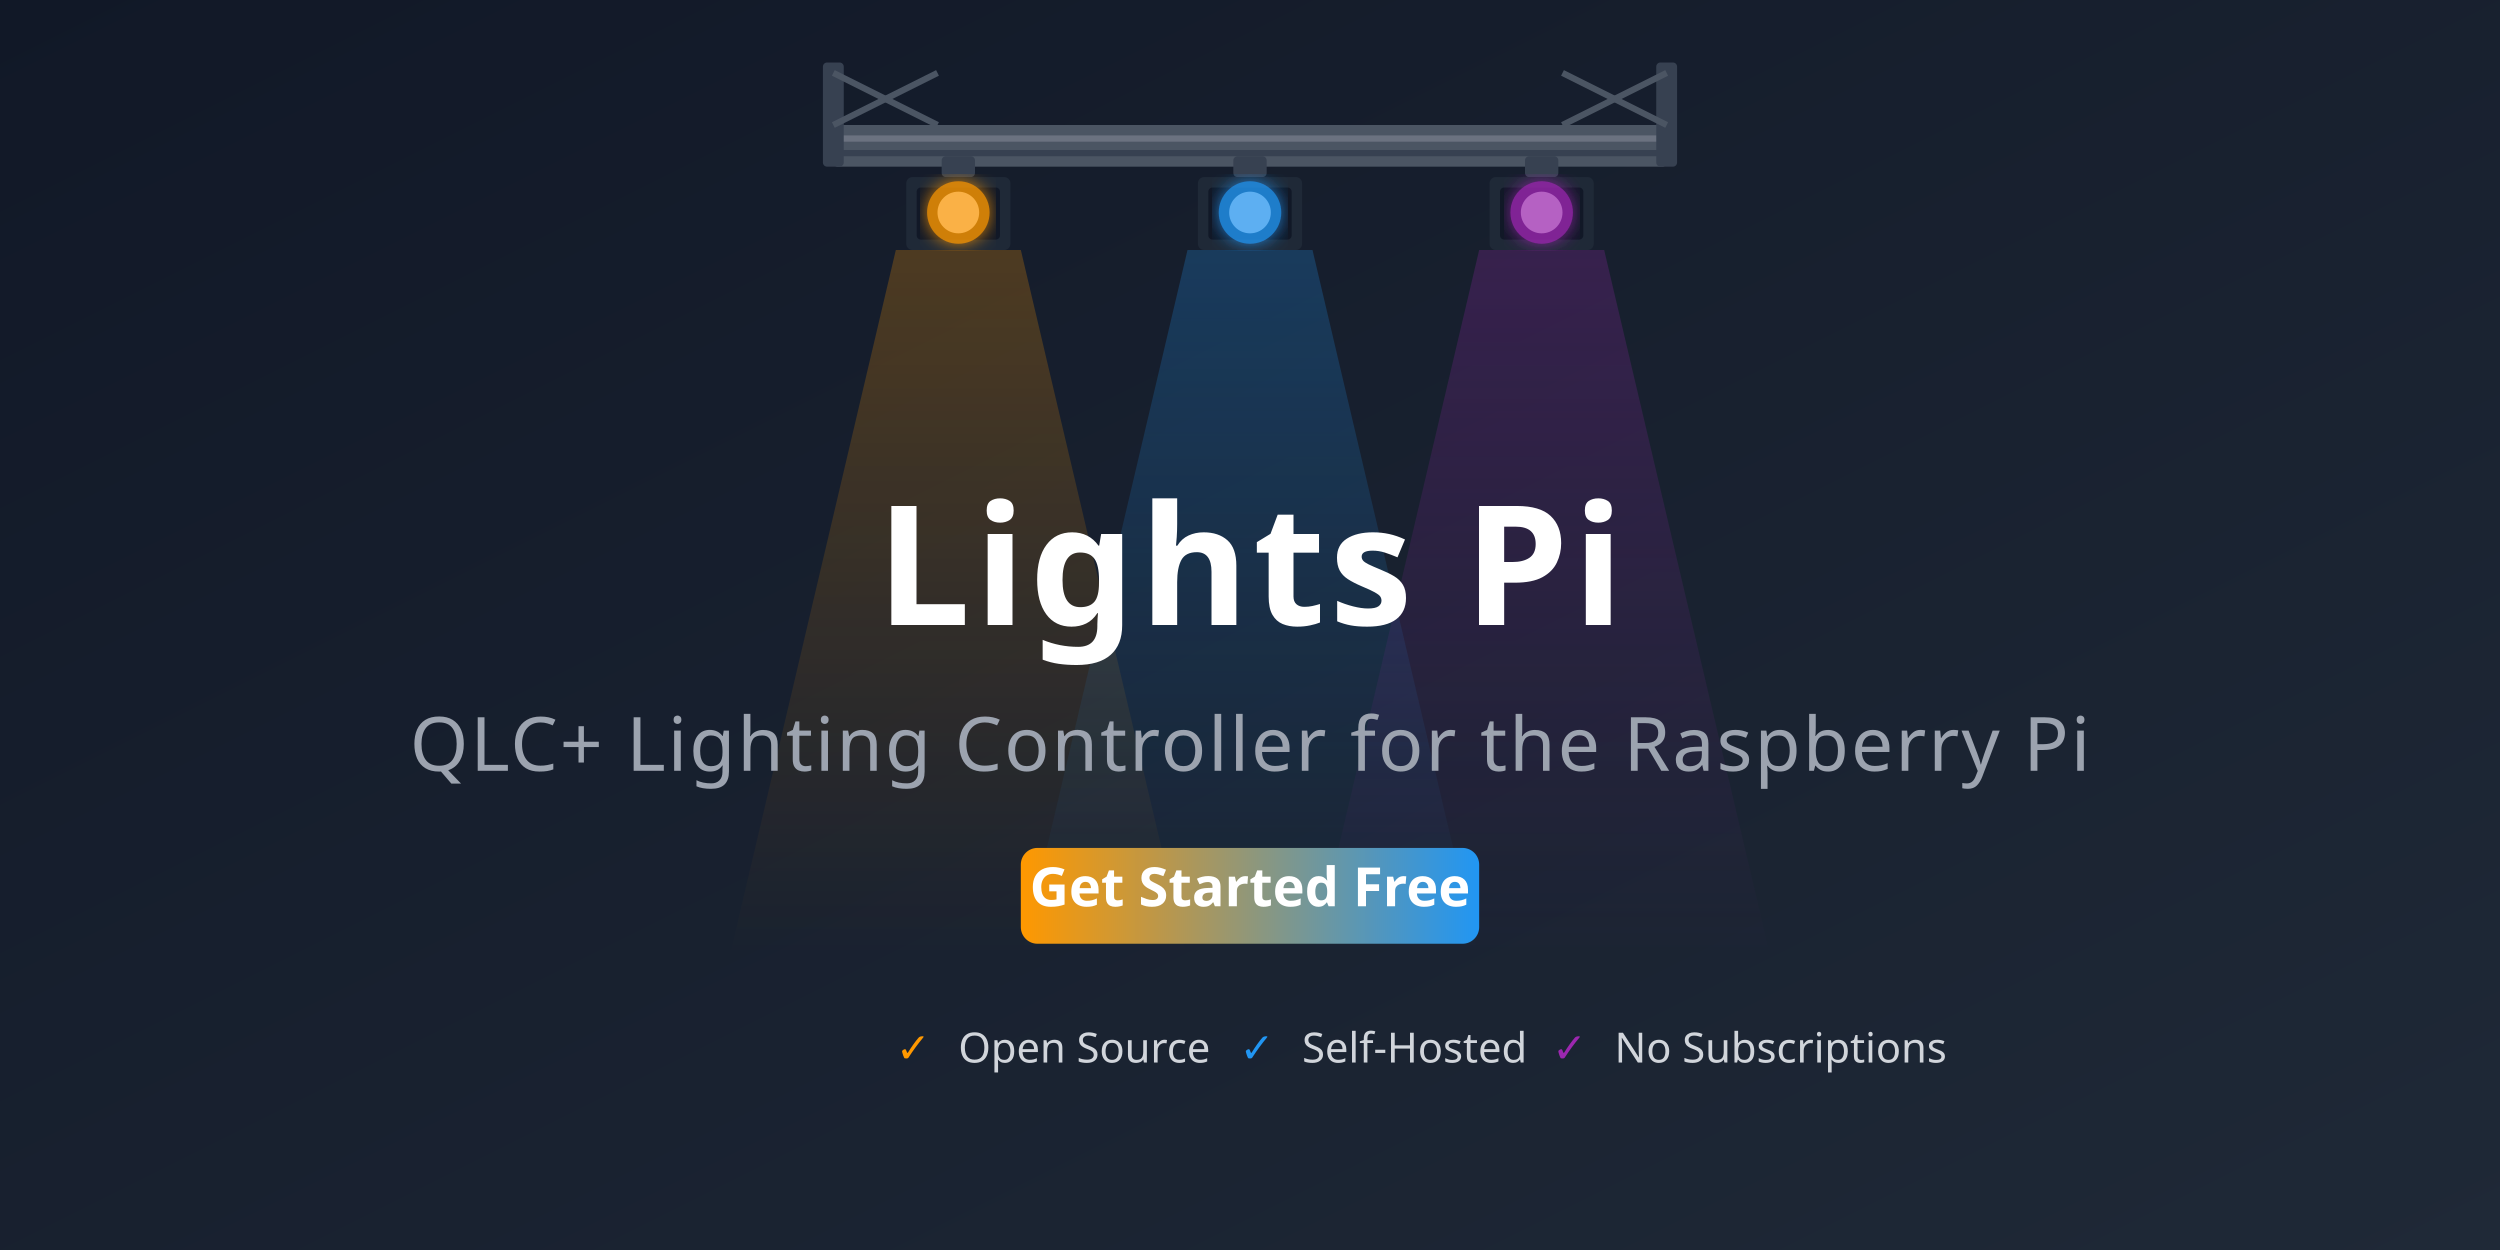
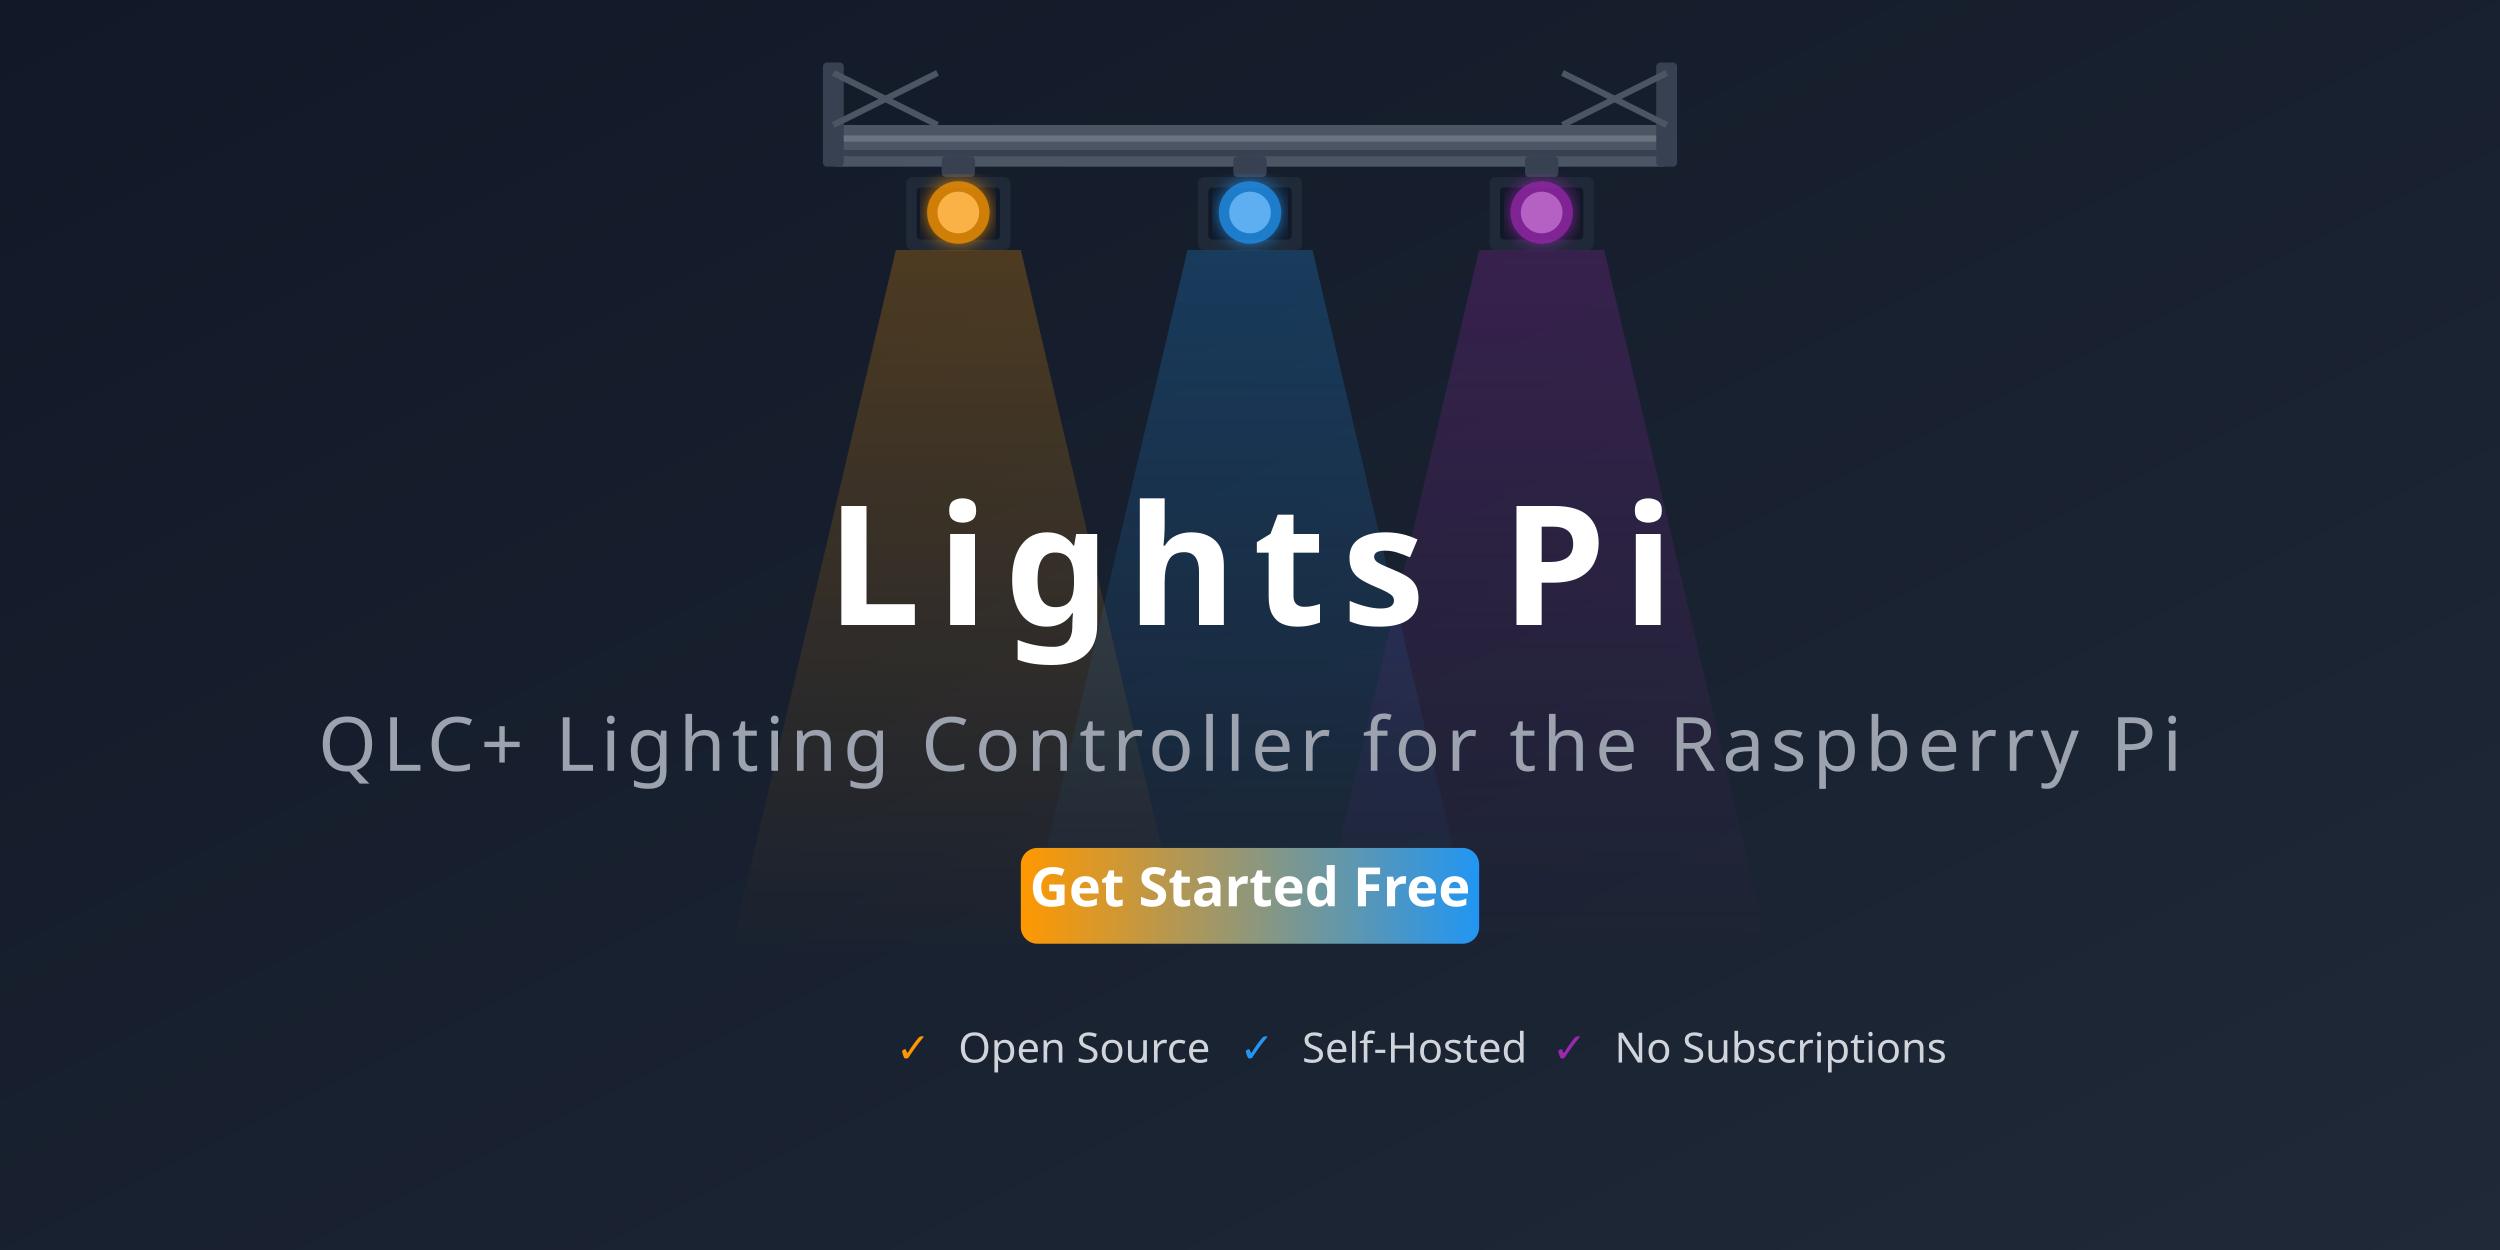
<svg xmlns="http://www.w3.org/2000/svg" width="1200" height="600" viewBox="0 0 1200 600">
  <defs>
    <linearGradient id="bg" x1="0%" y1="0%" x2="100%" y2="100%">
      <stop offset="0%" style="stop-color:#111827;stop-opacity:1" />
      <stop offset="100%" style="stop-color:#1f2937;stop-opacity:1" />
    </linearGradient>
    <linearGradient id="accent" x1="0%" y1="0%" x2="100%" y2="0%">
      <stop offset="0%" style="stop-color:#FF9800;stop-opacity:1" />
      <stop offset="100%" style="stop-color:#2196F3;stop-opacity:1" />
    </linearGradient>
    <linearGradient id="lightBeam1" x1="0%" y1="0%" x2="0%" y2="100%">
      <stop offset="0%" style="stop-color:#FF9800;stop-opacity:0.6" />
      <stop offset="100%" style="stop-color:#FF9800;stop-opacity:0" />
    </linearGradient>
    <linearGradient id="lightBeam2" x1="0%" y1="0%" x2="0%" y2="100%">
      <stop offset="0%" style="stop-color:#2196F3;stop-opacity:0.6" />
      <stop offset="100%" style="stop-color:#2196F3;stop-opacity:0" />
    </linearGradient>
    <linearGradient id="lightBeam3" x1="0%" y1="0%" x2="0%" y2="100%">
      <stop offset="0%" style="stop-color:#9C27B0;stop-opacity:0.6" />
      <stop offset="100%" style="stop-color:#9C27B0;stop-opacity:0" />
    </linearGradient>
    <filter id="glow">
      <feGaussianBlur stdDeviation="4" result="coloredBlur" />
      <feMerge>
        <feMergeNode in="coloredBlur" />
        <feMergeNode in="SourceGraphic" />
      </feMerge>
    </filter>
  </defs>
  <rect width="1200" height="600" fill="url(#bg)" />
  <g transform="translate(400, 60)">
    <rect x="0" y="0" width="400" height="20" fill="#4B5563" rx="2" />
    <rect x="0" y="5" width="400" height="3" fill="#6B7280" />
    <rect x="0" y="12" width="400" height="3" fill="#374151" />
    <rect x="-5" y="-30" width="10" height="50" fill="#374151" rx="2" />
    <rect x="395" y="-30" width="10" height="50" fill="#374151" rx="2" />
    <line x1="0" y1="-25" x2="50" y2="0" stroke="#4B5563" stroke-width="3" />
    <line x1="50" y1="-25" x2="0" y2="0" stroke="#4B5563" stroke-width="3" />
    <line x1="350" y1="-25" x2="400" y2="0" stroke="#4B5563" stroke-width="3" />
    <line x1="400" y1="-25" x2="350" y2="0" stroke="#4B5563" stroke-width="3" />
    <g transform="translate(60, 20)">
      <rect x="-8" y="-5" width="16" height="10" fill="#374151" rx="2" />
      <rect x="-25" y="5" width="50" height="35" fill="#1F2937" rx="3" />
      <rect x="-20" y="10" width="40" height="25" fill="#111827" rx="2" />
      <circle cx="0" cy="22" r="15" fill="#FF9800" opacity="0.8" filter="url(#glow)" />
      <circle cx="0" cy="22" r="10" fill="#FFB74D" opacity="0.9" />
      <polygon points="-30,40 30,40 110,380 -110,380" fill="url(#lightBeam1)" opacity="0.4" />
    </g>
    <g transform="translate(200, 20)">
      <rect x="-8" y="-5" width="16" height="10" fill="#374151" rx="2" />
      <rect x="-25" y="5" width="50" height="35" fill="#1F2937" rx="3" />
      <rect x="-20" y="10" width="40" height="25" fill="#111827" rx="2" />
      <circle cx="0" cy="22" r="15" fill="#2196F3" opacity="0.8" filter="url(#glow)" />
      <circle cx="0" cy="22" r="10" fill="#64B5F6" opacity="0.9" />
      <polygon points="-30,40 30,40 110,380 -110,380" fill="url(#lightBeam2)" opacity="0.4" />
    </g>
    <g transform="translate(340, 20)">
      <rect x="-8" y="-5" width="16" height="10" fill="#374151" rx="2" />
      <rect x="-25" y="5" width="50" height="35" fill="#1F2937" rx="3" />
      <rect x="-20" y="10" width="40" height="25" fill="#111827" rx="2" />
      <circle cx="0" cy="22" r="15" fill="#9C27B0" opacity="0.8" filter="url(#glow)" />
      <circle cx="0" cy="22" r="10" fill="#BA68C8" opacity="0.9" />
      <polygon points="-30,40 30,40 110,380 -110,380" fill="url(#lightBeam3)" opacity="0.4" />
    </g>
  </g>
-   <text x="600" y="300" font-family="system-ui, sans-serif" font-size="80" font-weight="900" fill="white" text-anchor="middle" letter-spacing="2">
+   <text x="600" y="300" font-family="system-ui, sans-serif" font-size="80" font-weight="900" fill="white" text-anchor="middle" letter-spacing="8">
    Lights Pi
  </text>
-   <text x="600" y="370" font-family="system-ui, sans-serif" font-size="36" fill="#9CA3AF" text-anchor="middle" letter-spacing="1">
+   <text x="600" y="370" font-family="system-ui, sans-serif" font-size="36" fill="#9CA3AF" text-anchor="middle" letter-spacing="3">
    QLC+ Lighting Controller for the Raspberry Pi
  </text>
  <g transform="translate(600, 425)">
    <rect x="-110" y="-18" width="220" height="46" fill="url(#accent)" rx="8" />
    <text x="0" y="10" font-family="system-ui, sans-serif" font-size="26" font-weight="700" fill="white" text-anchor="middle">
      Get Started Free
    </text>
  </g>
  <g transform="translate(600, 510)">
    <text x="-170" y="0" font-family="system-ui, sans-serif" font-size="20" fill="#FF9800">✓</text>
    <text x="-140" y="0" font-family="system-ui, sans-serif" font-size="20" fill="#D1D5DB">Open Source</text>
    <text x="-5" y="0" font-family="system-ui, sans-serif" font-size="20" fill="#2196F3">✓</text>
    <text x="25" y="0" font-family="system-ui, sans-serif" font-size="20" fill="#D1D5DB">Self-Hosted</text>
    <text x="145" y="0" font-family="system-ui, sans-serif" font-size="20" fill="#9C27B0">✓</text>
    <text x="175" y="0" font-family="system-ui, sans-serif" font-size="20" fill="#D1D5DB">No Subscriptions</text>
  </g>
</svg>
